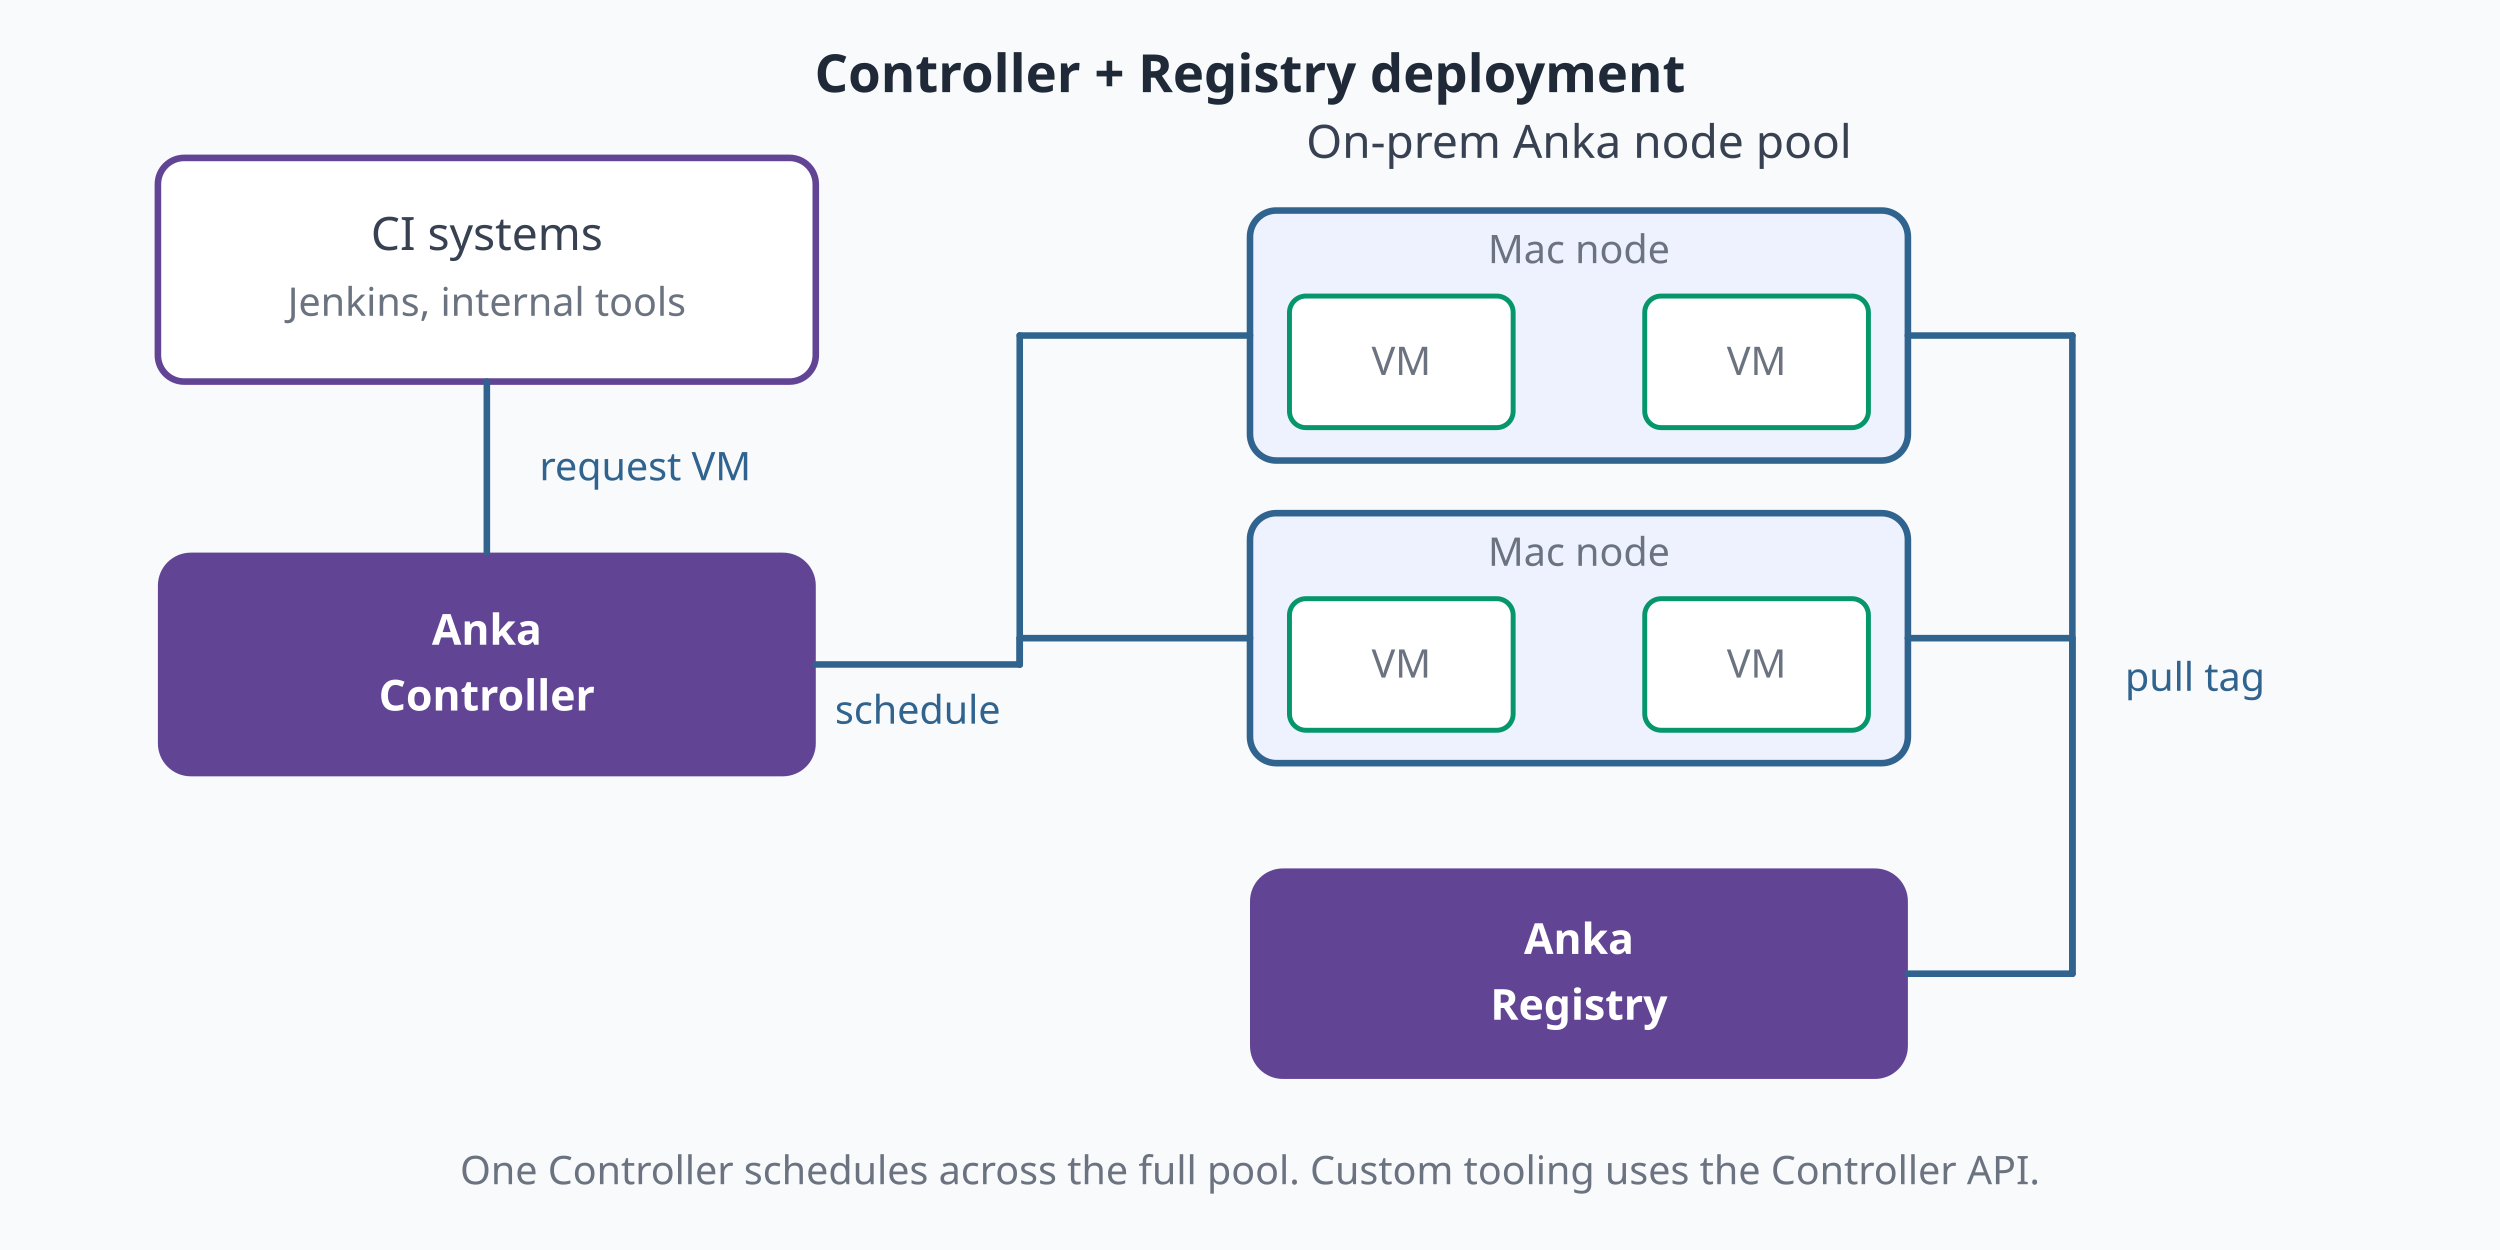
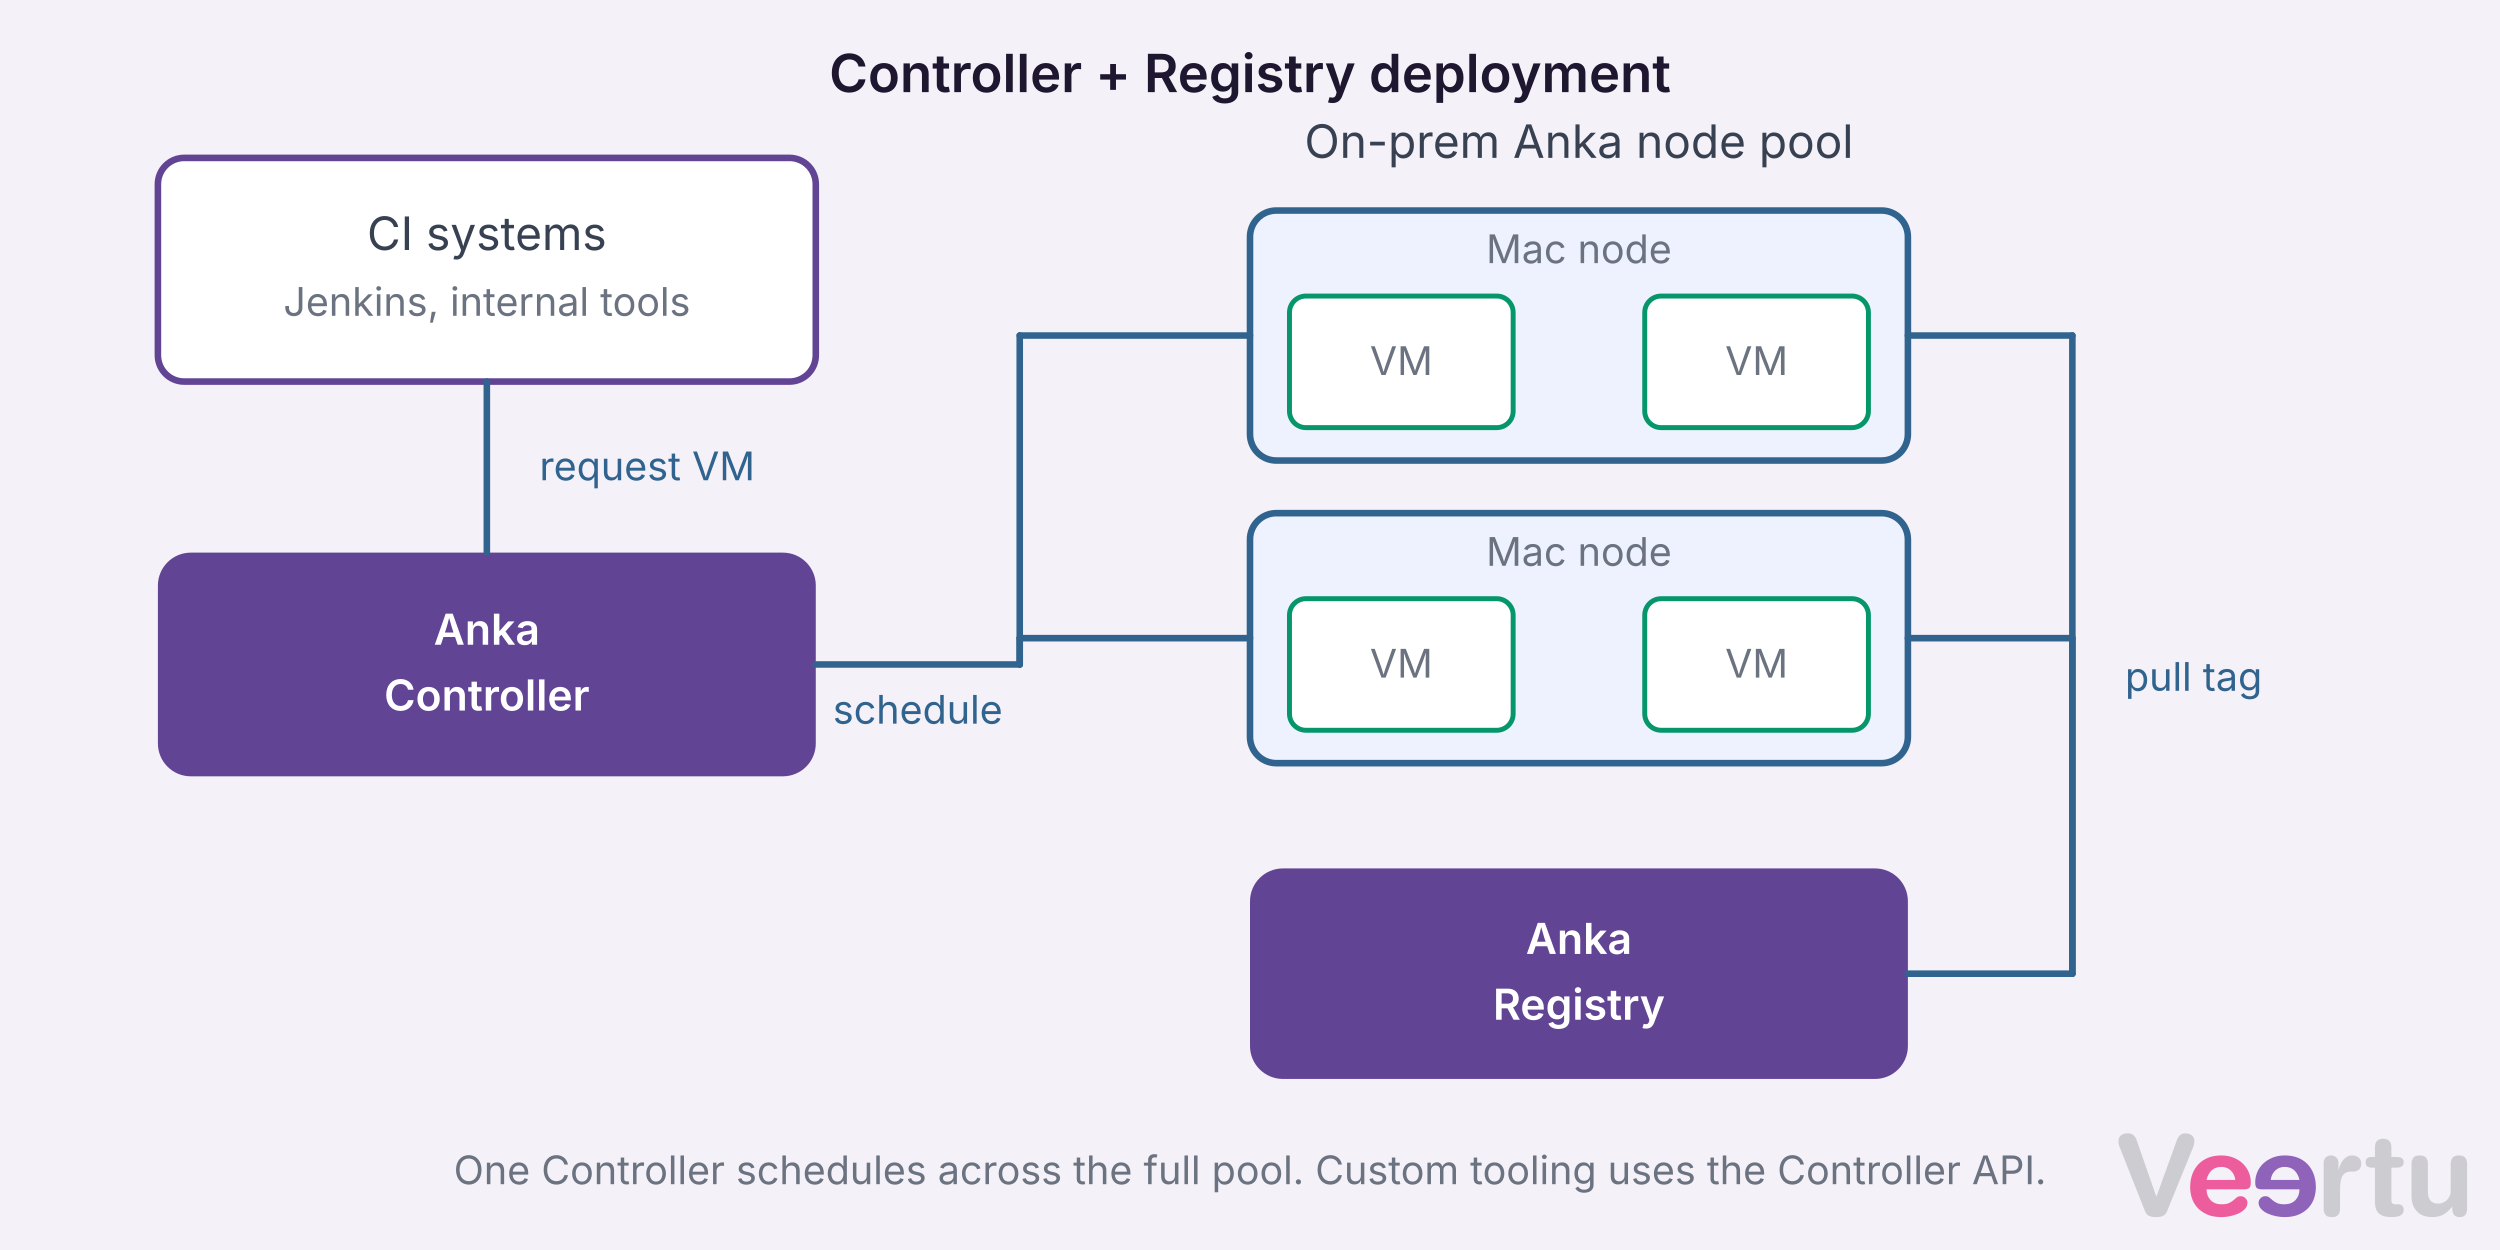
<svg xmlns="http://www.w3.org/2000/svg" viewBox="0 0 760 380" role="img" aria-label="CI systems, Anka Controller, node pool, and Registry">
  <style>
-     .title { font: 600 16px system-ui, sans-serif; fill: #1f2937; }
-     .label { font: 14px system-ui, sans-serif; fill: #374151; }
-     .small { font: 12px system-ui, sans-serif; fill: #6b7280; }
-     .edge-label { font: 12px system-ui, sans-serif; fill: #30638E; }
+     .title { font: 600 16px 'Museo Sans Rounded', system-ui, -apple-system, 'Segoe UI', sans-serif; fill: #1F1630; }
+     .label { font: 14px 'Museo Sans Rounded', system-ui, -apple-system, 'Segoe UI', sans-serif; fill: #374151; }
+     .small { font: 12px 'Museo Sans Rounded', system-ui, -apple-system, 'Segoe UI', sans-serif; fill: #6b7280; }
+     .edge-label { font: 12px 'Museo Sans Rounded', system-ui, -apple-system, 'Segoe UI', sans-serif; fill: #30638E; }
    .box { fill: #ffffff; stroke: #624495; stroke-width: 2; }
    .ctrl { fill: #624495; }
-     .ctrl-text { font: 600 13px system-ui, sans-serif; fill: #ffffff; }
+     .ctrl-text { font: 600 13px 'Museo Sans Rounded', system-ui, -apple-system, 'Segoe UI', sans-serif; fill: #ffffff; }
    .node { fill: #eef2ff; stroke: #30638E; stroke-width: 2; }
    .vm { fill: #ffffff; stroke: #059669; stroke-width: 1.5; }
    .connector { fill: none; stroke: #30638E; stroke-width: 2; stroke-linecap: round; stroke-linejoin: round; }
  </style>
-   <rect width="760" height="380" fill="#f8fafc" />
+   <rect width="760" height="380" fill="#F4F1F8" />
  <text x="380" y="28" text-anchor="middle" class="title">Controller + Registry deployment</text>
  <rect x="48" y="48" width="200" height="68" rx="8" class="box" />
  <text x="148" y="76" text-anchor="middle" class="label">CI systems</text>
  <text x="148" y="96" text-anchor="middle" class="small">Jenkins, internal tools</text>
  <rect x="48" y="168" width="200" height="68" rx="10" class="ctrl" />
  <text x="148" y="196" text-anchor="middle" class="ctrl-text">Anka</text>
  <text x="148" y="216" text-anchor="middle" class="ctrl-text">Controller</text>
  <text x="480" y="48" text-anchor="middle" class="label">On-prem Anka node pool</text>
  <rect x="380" y="64" width="200" height="76" rx="8" class="node" />
  <text x="480" y="80" text-anchor="middle" class="small">Mac node</text>
  <rect x="392" y="90" width="68" height="40" rx="5" class="vm" />
  <text x="426" y="114" text-anchor="middle" class="small">VM</text>
  <rect x="500" y="90" width="68" height="40" rx="5" class="vm" />
  <text x="534" y="114" text-anchor="middle" class="small">VM</text>
  <rect x="380" y="156" width="200" height="76" rx="8" class="node" />
  <text x="480" y="172" text-anchor="middle" class="small">Mac node</text>
  <rect x="392" y="182" width="68" height="40" rx="5" class="vm" />
  <text x="426" y="206" text-anchor="middle" class="small">VM</text>
  <rect x="500" y="182" width="68" height="40" rx="5" class="vm" />
  <text x="534" y="206" text-anchor="middle" class="small">VM</text>
  <rect x="380" y="264" width="200" height="64" rx="10" class="ctrl" />
  <text x="480" y="290" text-anchor="middle" class="ctrl-text">Anka</text>
  <text x="480" y="310" text-anchor="middle" class="ctrl-text">Registry</text>
  <line x1="148" y1="116" x2="148" y2="168" class="connector" />
  <text x="164" y="146" text-anchor="start" class="edge-label">request VM</text>
  <line x1="248" y1="202" x2="310" y2="202" class="connector" />
  <line x1="310" y1="202" x2="310" y2="102" class="connector" />
  <line x1="310" y1="102" x2="380" y2="102" class="connector" />
  <line x1="310" y1="202" x2="310" y2="194" class="connector" />
  <line x1="310" y1="194" x2="380" y2="194" class="connector" />
  <text x="279" y="220" text-anchor="middle" class="edge-label">schedule</text>
  <line x1="580" y1="296" x2="630" y2="296" class="connector" />
  <line x1="630" y1="296" x2="630" y2="102" class="connector" />
  <line x1="630" y1="102" x2="580" y2="102" class="connector" />
  <line x1="630" y1="296" x2="630" y2="194" class="connector" />
  <line x1="630" y1="194" x2="580" y2="194" class="connector" />
  <text x="646" y="210" text-anchor="start" class="edge-label">pull tag</text>
  <text x="380" y="360" text-anchor="middle" class="small">One Controller schedules across the full pool. Custom tooling uses the Controller API.</text>
+   <g class="veertu-watermark" data-veertu-logo="wordmark" aria-hidden="true" pointer-events="none" opacity="0.7" transform="translate(644 344.5283) scale(0.1353752)">
+     <path fill="#BCBEC0" d="M109.755,173.78c-2.187,5.888-5.34,9.755-9.458,11.602c-4.122,1.85-9.375,2.774-15.764,2.774 c-6.392,0-11.645-0.925-15.764-2.774c-4.122-1.847-7.275-5.714-9.458-11.602L2.522,30.519C0.839,25.979,0,21.943,0,18.412 s0.587-6.471,1.766-8.828C2.94,7.233,4.54,5.341,6.558,3.909c2.018-1.427,4.288-2.435,6.81-3.027C15.89,0.297,18.412,0,20.934,0 c5.549,0,9.963,1.474,13.242,4.414c3.279,2.945,5.84,7.527,7.693,13.746l43.169,123.588h0.504L130.225,18.16 C133.922,6.053,140.395,0,149.646,0c2.522,0,5.044,0.297,7.567,0.883c2.522,0.591,4.792,1.6,6.81,3.027 c2.018,1.432,3.613,3.324,4.792,5.675c1.174,2.357,1.766,5.297,1.766,8.828s-0.843,7.567-2.522,12.107L109.755,173.78z" />
+     <path fill="#EA1D76" d="M197.904,125.858c0,9.755,2.985,17.782,8.954,24.087c5.967,6.305,14.334,9.458,25.096,9.458 c6.894,0,12.317-0.922,16.268-2.774c3.949-1.847,7.228-3.909,9.837-6.179c2.606-2.27,5.084-4.369,7.44-6.305 c2.354-1.931,5.381-2.901,9.08-2.901c4.372,0,7.984,1.558,10.845,4.666c2.858,3.113,4.288,6.35,4.288,9.71 c0,5.549-1.978,10.386-5.927,14.503c-3.951,4.122-8.828,7.485-14.629,10.089c-5.801,2.609-12.067,4.585-18.79,5.927 c-6.726,1.345-12.863,2.018-18.412,2.018c-12.95,0-23.877-1.978-32.789-5.927c-8.914-3.949-16.229-9.119-21.943-15.512 c-5.717-6.387-9.837-13.533-12.359-21.439c-2.522-7.9-3.783-15.89-3.783-23.961c0-10.759,1.597-20.511,4.792-29.258 c3.192-8.741,7.777-16.268,13.746-22.574c5.967-6.305,13.242-11.179,21.817-14.629c8.575-3.444,18.325-5.171,29.258-5.171 c10.593,0,20.009,1.726,28.249,5.171c8.237,3.45,15.217,7.99,20.934,13.62c5.714,5.636,10.047,12.067,12.989,19.295 c2.94,7.233,4.414,14.629,4.414,22.195c0,6.392-1.135,10.638-3.405,12.737c-2.27,2.104-6.518,3.153-12.737,3.153H197.904z M262.472,104.671c-1.009-8.575-4.374-15.593-10.089-21.06c-5.717-5.462-12.698-8.197-20.934-8.197 c-9.248,0-16.647,2.609-22.195,7.819c-5.549,5.215-9.332,12.359-11.35,21.439H262.472z" />
+     <path fill="#62269E" d="M323.334,125.858c-6.219,0-10.467-1.048-12.737-3.153c-2.27-2.099-3.405-6.345-3.405-12.737 c0-7.567,1.474-14.962,4.414-22.195c2.943-7.228,7.275-13.659,12.989-19.295c5.717-5.63,12.698-10.17,20.934-13.62 c8.239-3.444,17.655-5.171,28.249-5.171c10.932,0,20.682,1.726,29.258,5.171c8.575,3.45,15.85,8.323,21.817,14.629 c5.969,6.305,10.554,13.833,13.746,22.574c3.195,8.746,4.792,18.499,4.792,29.258c0,8.071-1.261,16.061-3.783,23.961 c-2.522,7.906-6.642,15.052-12.359,21.439c-5.714,6.392-13.029,11.563-21.943,15.512c-8.912,3.949-19.839,5.927-32.789,5.927 c-5.549,0-11.686-0.673-18.412-2.018c-6.723-1.343-12.989-3.318-18.79-5.927c-5.801-2.604-10.677-5.967-14.629-10.089 c-3.949-4.117-5.927-8.954-5.927-14.503c0-3.36,1.429-6.597,4.288-9.71c2.861-3.108,6.474-4.666,10.845-4.666 c3.699,0,6.726,0.969,9.08,2.901c2.357,1.936,4.834,4.036,7.44,6.305c2.609,2.27,5.888,4.332,9.837,6.179 c3.951,1.852,9.374,2.774,16.268,2.774c10.761,0,19.129-3.153,25.096-9.458c5.969-6.305,8.954-14.332,8.954-24.087H323.334z M406.566,104.671c-2.018-9.08-5.801-16.224-11.35-21.439c-5.549-5.21-12.947-7.819-22.195-7.819 c-8.237,0-15.217,2.735-20.934,8.197c-5.714,5.467-9.08,12.485-10.089,21.06H406.566z" />
+     <path fill="#BCBEC0" d="M460.85,66.838c0-5.549,1.597-9.792,4.792-12.737c3.192-2.94,7.146-4.414,11.854-4.414 c4.705,0,8.66,1.474,11.854,4.414c3.192,2.945,4.792,7.188,4.792,12.737v14.124h0.504c1.009-3.865,2.354-7.648,4.036-11.35 c1.679-3.697,3.741-7.017,6.179-9.963c2.435-2.94,5.297-5.336,8.575-7.188c3.279-1.847,7.188-2.774,11.728-2.774 c5.885,0,10.719,1.684,14.503,5.044c3.783,3.366,5.675,7.653,5.675,12.863c0,3.366-0.504,6.224-1.513,8.575 c-1.009,2.357-2.396,4.248-4.162,5.675c-1.766,1.432-3.744,2.483-5.927,3.153c-2.186,0.675-4.374,1.009-6.558,1.009h-6.558 c-7.401,0-13.076,2.987-17.025,8.954c-3.951,5.972-5.927,16.607-5.927,31.906v42.877c0,4.879-1.261,9.167-3.783,12.863 c-2.522,3.697-7.401,5.549-14.629,5.549c-7.23,0-12.107-1.852-14.629-5.549c-2.522-3.697-3.783-7.984-3.783-12.863V66.838z" />
+     <path fill="#BCBEC0" d="M576.093,77.179h-6.305c-5.213,0-8.954-1.009-11.224-3.027 c-2.27-2.018-3.405-5.044-3.405-9.08c0-4.036,1.135-7.062,3.405-9.08c2.27-2.018,6.011-3.027,11.224-3.027h6.305V30.519 c0-6.053,1.679-10.633,5.044-13.746c3.363-3.108,7.819-4.666,13.368-4.666c5.549,0,10.002,1.558,13.368,4.666 c3.363,3.113,5.044,7.693,5.044,13.746v22.448h11.098c5.381,0,9.498,0.927,12.359,2.774c2.859,1.852,4.288,4.963,4.288,9.332 c0,4.374-1.429,7.485-4.288,9.332c-2.861,1.852-6.978,2.774-12.359,2.774h-11.098v73.648c0,5.72,3.192,8.575,9.584,8.575h5.297 c4.036,0,7.188,1.096,9.458,3.279c2.27,2.189,3.405,5.215,3.405,9.08c0,10.932-8.914,16.394-26.735,16.394 c-13.454,0-23.12-2.735-29.005-8.197c-5.888-5.462-8.828-13.659-8.828-24.591V77.179z" />
+     <path fill="#BCBEC0" d="M783.009,169.744c0,5.549-1.303,10.007-3.909,13.368c-2.609,3.363-6.852,5.044-12.737,5.044 c-5.888,0-10.131-1.681-12.737-5.044c-2.609-3.36-3.909-7.819-3.909-13.368v-4.792h-0.504c-5.213,6.897-11.31,12.485-18.286,16.773 c-6.978,4.288-15.764,6.432-26.357,6.432c-5.549,0-11.098-0.757-16.647-2.27s-10.509-4.162-14.881-7.945 c-4.374-3.783-7.945-8.741-10.719-14.881c-2.774-6.135-4.162-13.911-4.162-23.33v-71.63c0-4.874,1.261-9.161,3.783-12.863 c2.522-3.697,7.398-5.549,14.629-5.549c7.228,0,12.107,1.852,14.629,5.549c2.522,3.702,3.783,7.99,3.783,12.863v64.316 c0,7.567,1.85,13.707,5.549,18.412c3.697,4.711,9.584,7.062,17.655,7.062c3.192,0,6.471-0.631,9.837-1.892 c3.363-1.261,6.39-3.153,9.08-5.675c2.688-2.522,4.876-5.588,6.558-9.206c1.679-3.613,2.522-7.693,2.522-12.233V68.099 c0-4.874,1.261-9.161,3.783-12.863c2.522-3.697,7.398-5.549,14.629-5.549c7.228,0,12.107,1.852,14.629,5.549 c2.522,3.702,3.783,7.99,3.783,12.863V169.744z" />
+   </g>
</svg>
